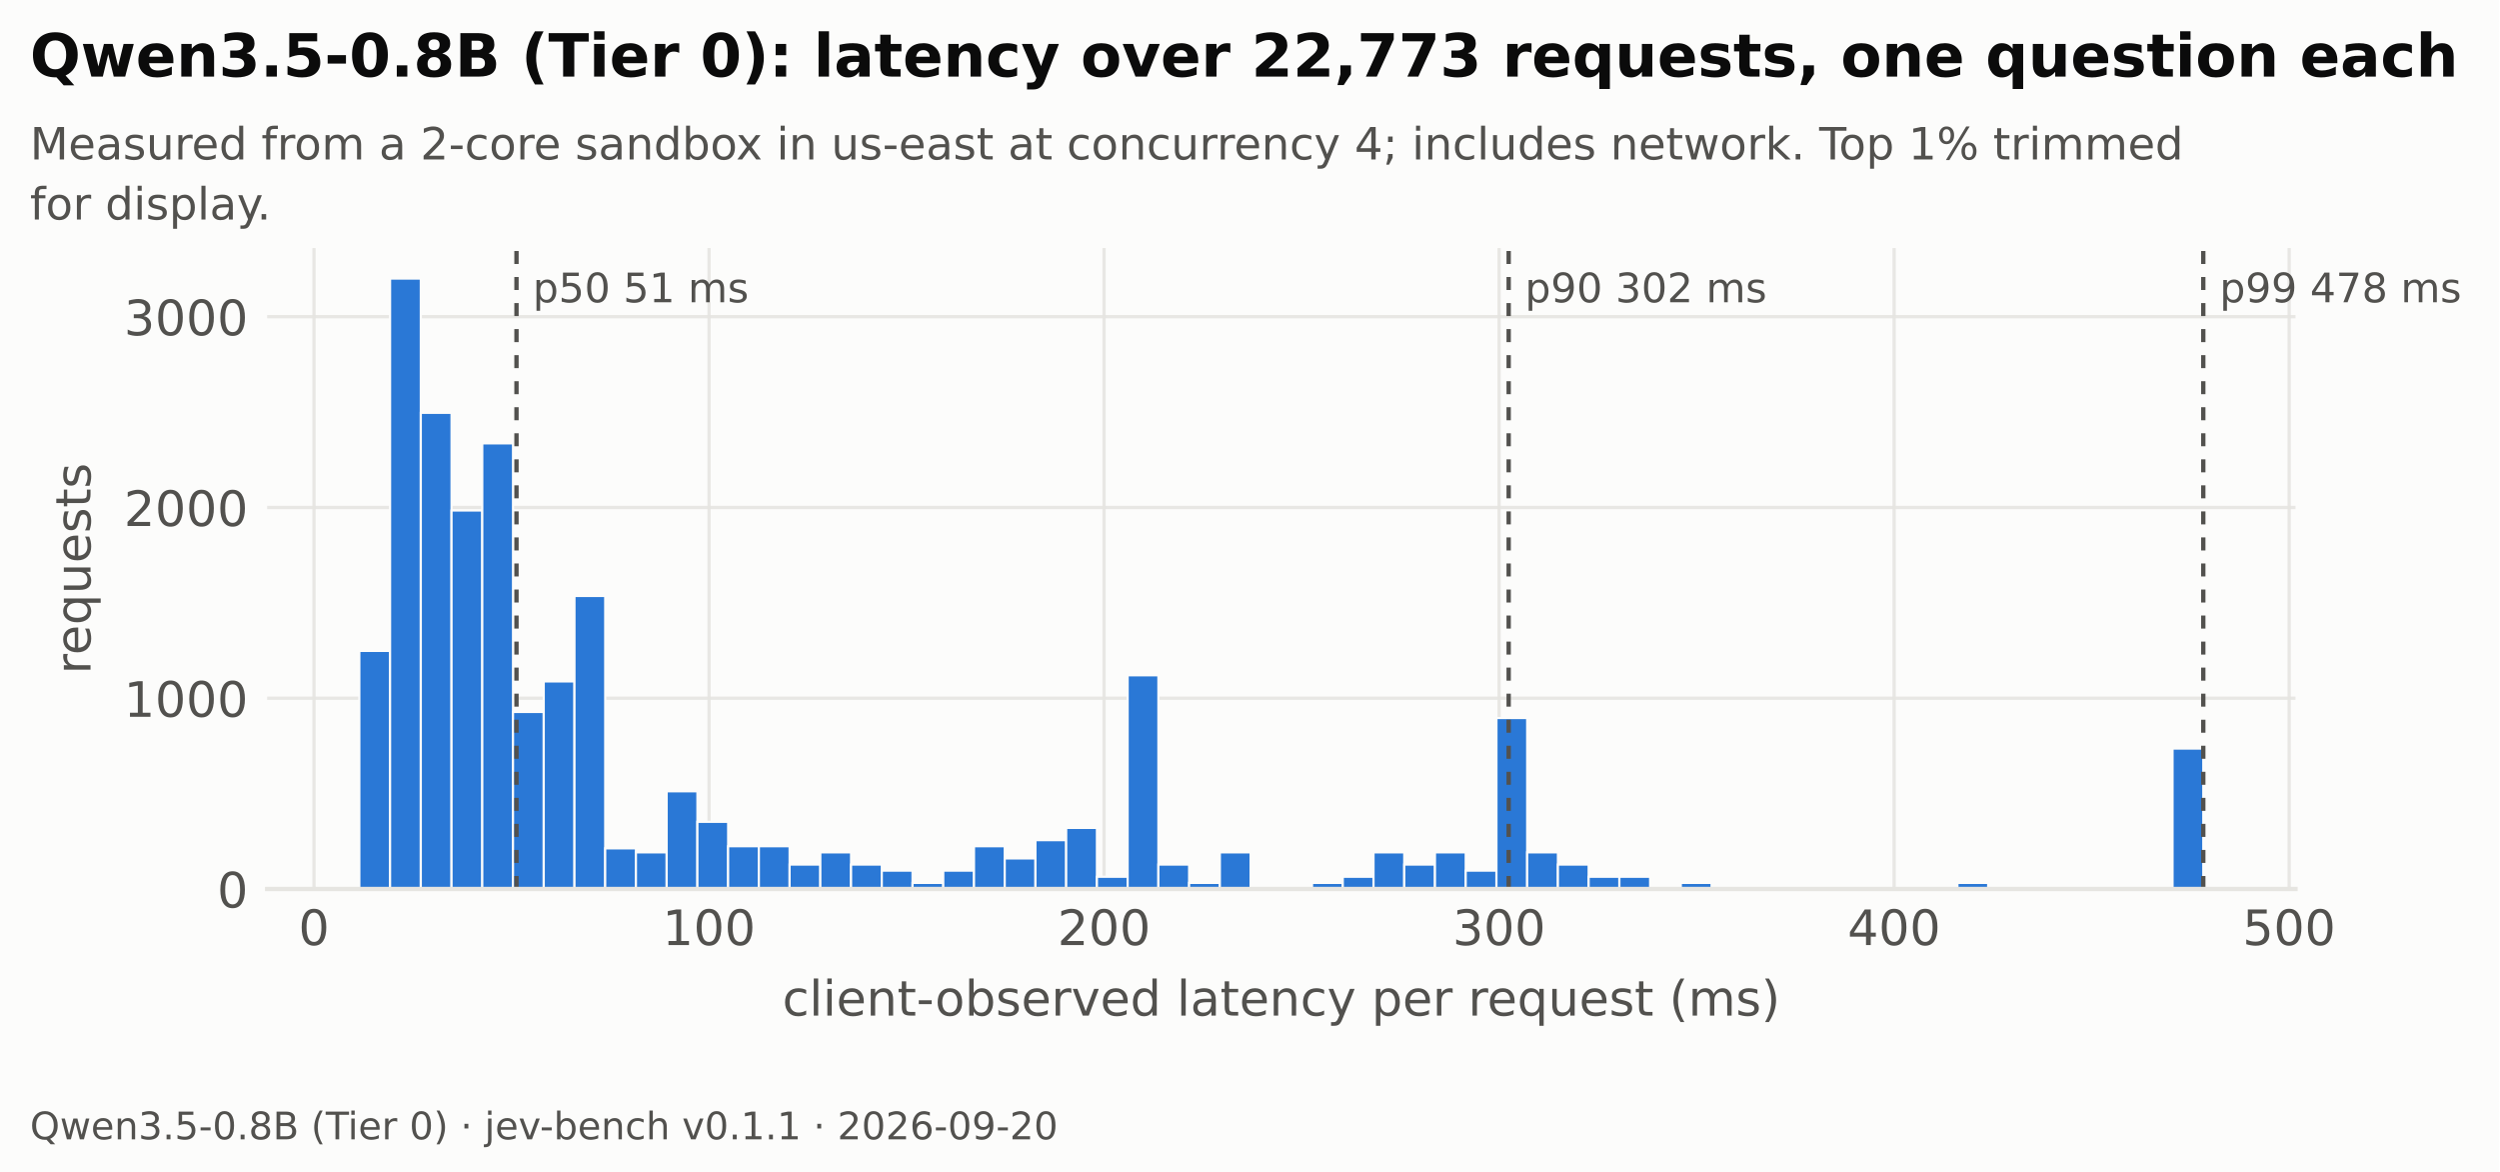
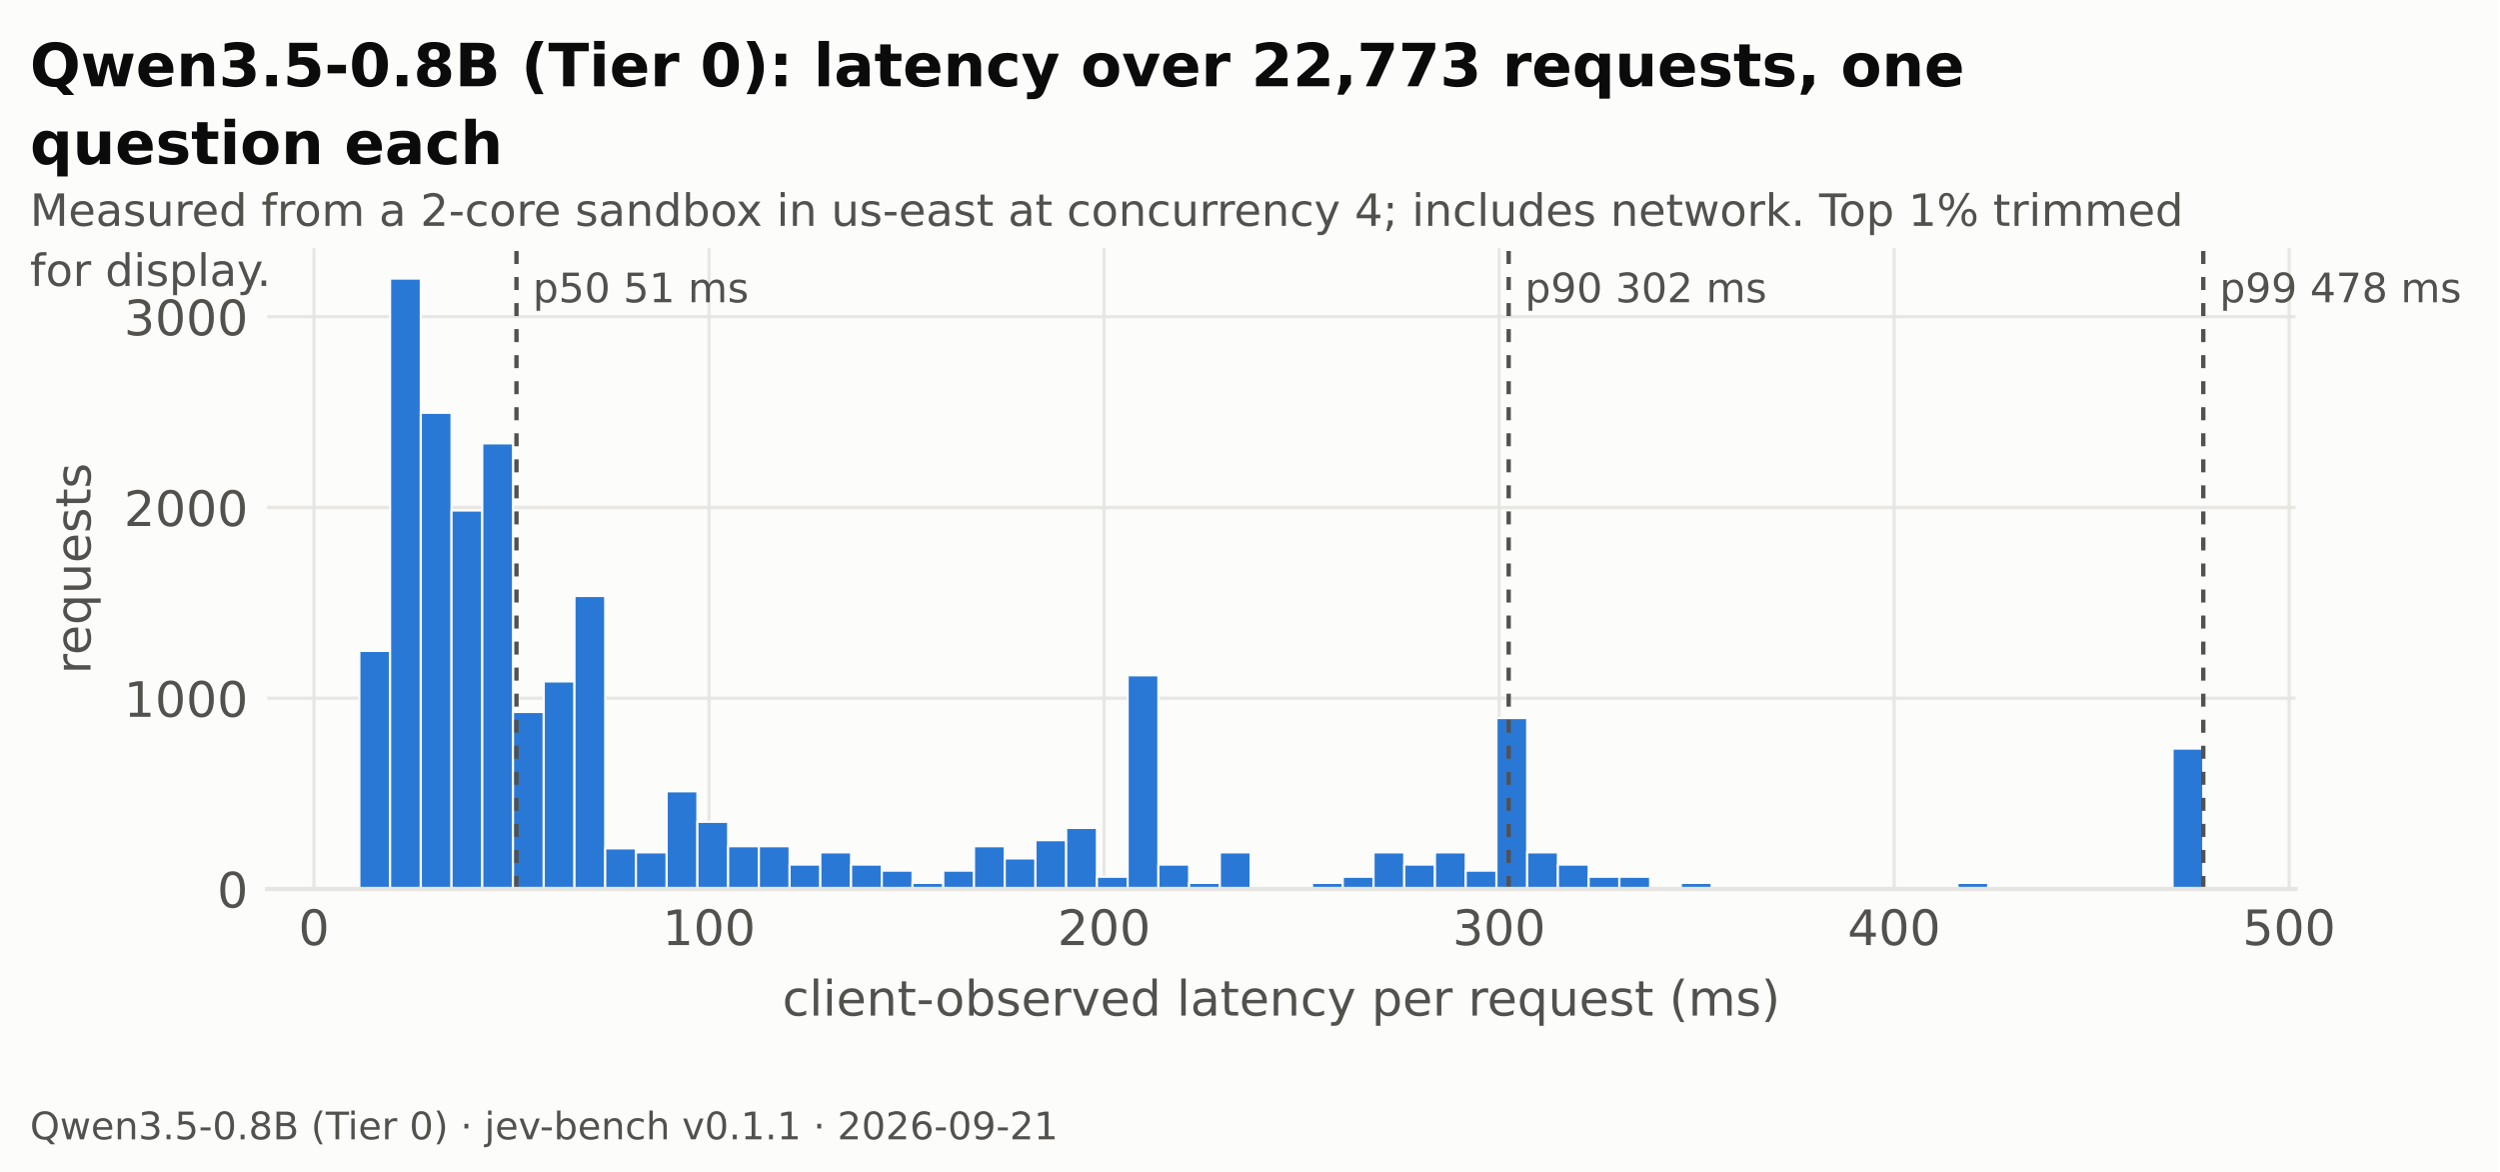
<svg xmlns="http://www.w3.org/2000/svg" width="460.8pt" height="216pt" viewBox="0 0 460.8 216" version="1.1">
  <defs>
    <style type="text/css">*{stroke-linejoin: round; stroke-linecap: butt}</style>
  </defs>
  <g id="figure_1">
    <g id="patch_1">
      <path d="M 0 216  L 460.8 216  L 460.8 0  L 0 0  z " style="fill: #fcfcfb" />
    </g>
    <g id="axes_1">
      <g id="patch_2">
        <path d="M 49.26 163.858  L 423.273 163.858  L 423.273 45.72  L 49.26 45.72  z " style="fill: #fcfcfb" />
      </g>
      <g id="matplotlib.axis_1">
        <g id="xtick_1">
          <g id="line2d_1">
-             <path d="M 57.901 163.858  L 57.901 45.72  " clip-path="url(#p296a0d32bf)" style="fill: none; stroke: #e6e5e1; stroke-opacity: 0.9; stroke-width: 0.6; stroke-linecap: square" />
+             <path d="M 57.901 163.858  L 57.901 45.72  " clip-path="url(#p9b8ceac446)" style="fill: none; stroke: #e6e5e1; stroke-opacity: 0.9; stroke-width: 0.6; stroke-linecap: square" />
          </g>
          <g id="line2d_2" />
          <g id="text_1">
            <text style="font-size: 9px; font-family: 'DejaVu Sans'; text-anchor: middle; fill: #52514e" x="57.901" y="174.196" transform="rotate(-0 57.90108 174.1958)">0</text>
          </g>
        </g>
        <g id="xtick_2">
          <g id="line2d_3">
-             <path d="M 130.742 163.858  L 130.742 45.72  " clip-path="url(#p296a0d32bf)" style="fill: none; stroke: #e6e5e1; stroke-opacity: 0.9; stroke-width: 0.6; stroke-linecap: square" />
+             <path d="M 130.742 163.858  L 130.742 45.72  " clip-path="url(#p9b8ceac446)" style="fill: none; stroke: #e6e5e1; stroke-opacity: 0.9; stroke-width: 0.6; stroke-linecap: square" />
          </g>
          <g id="line2d_4" />
          <g id="text_2">
            <text style="font-size: 9px; font-family: 'DejaVu Sans'; text-anchor: middle; fill: #52514e" x="130.742" y="174.196" transform="rotate(-0 130.7423 174.1958)">100</text>
          </g>
        </g>
        <g id="xtick_3">
          <g id="line2d_5">
-             <path d="M 203.584 163.858  L 203.584 45.72  " clip-path="url(#p296a0d32bf)" style="fill: none; stroke: #e6e5e1; stroke-opacity: 0.9; stroke-width: 0.6; stroke-linecap: square" />
+             <path d="M 203.584 163.858  L 203.584 45.72  " clip-path="url(#p9b8ceac446)" style="fill: none; stroke: #e6e5e1; stroke-opacity: 0.9; stroke-width: 0.6; stroke-linecap: square" />
          </g>
          <g id="line2d_6" />
          <g id="text_3">
            <text style="font-size: 9px; font-family: 'DejaVu Sans'; text-anchor: middle; fill: #52514e" x="203.584" y="174.196" transform="rotate(-0 203.5835 174.1958)">200</text>
          </g>
        </g>
        <g id="xtick_4">
          <g id="line2d_7">
-             <path d="M 276.425 163.858  L 276.425 45.72  " clip-path="url(#p296a0d32bf)" style="fill: none; stroke: #e6e5e1; stroke-opacity: 0.9; stroke-width: 0.6; stroke-linecap: square" />
+             <path d="M 276.425 163.858  L 276.425 45.72  " clip-path="url(#p9b8ceac446)" style="fill: none; stroke: #e6e5e1; stroke-opacity: 0.9; stroke-width: 0.6; stroke-linecap: square" />
          </g>
          <g id="line2d_8" />
          <g id="text_4">
            <text style="font-size: 9px; font-family: 'DejaVu Sans'; text-anchor: middle; fill: #52514e" x="276.425" y="174.196" transform="rotate(-0 276.4247 174.1958)">300</text>
          </g>
        </g>
        <g id="xtick_5">
          <g id="line2d_9">
-             <path d="M 349.266 163.858  L 349.266 45.72  " clip-path="url(#p296a0d32bf)" style="fill: none; stroke: #e6e5e1; stroke-opacity: 0.9; stroke-width: 0.6; stroke-linecap: square" />
+             <path d="M 349.266 163.858  L 349.266 45.72  " clip-path="url(#p9b8ceac446)" style="fill: none; stroke: #e6e5e1; stroke-opacity: 0.9; stroke-width: 0.6; stroke-linecap: square" />
          </g>
          <g id="line2d_10" />
          <g id="text_5">
            <text style="font-size: 9px; font-family: 'DejaVu Sans'; text-anchor: middle; fill: #52514e" x="349.266" y="174.196" transform="rotate(-0 349.2659 174.1958)">400</text>
          </g>
        </g>
        <g id="xtick_6">
          <g id="line2d_11">
-             <path d="M 422.107 163.858  L 422.107 45.72  " clip-path="url(#p296a0d32bf)" style="fill: none; stroke: #e6e5e1; stroke-opacity: 0.9; stroke-width: 0.6; stroke-linecap: square" />
+             <path d="M 422.107 163.858  L 422.107 45.72  " clip-path="url(#p9b8ceac446)" style="fill: none; stroke: #e6e5e1; stroke-opacity: 0.9; stroke-width: 0.6; stroke-linecap: square" />
          </g>
          <g id="line2d_12" />
          <g id="text_6">
            <text style="font-size: 9px; font-family: 'DejaVu Sans'; text-anchor: middle; fill: #52514e" x="422.107" y="174.196" transform="rotate(-0 422.1071 174.1958)">500</text>
          </g>
        </g>
        <g id="text_7">
          <text style="font-size: 9px; font-family: 'DejaVu Sans'; text-anchor: middle; fill: #52514e" x="236.266" y="187.196" transform="rotate(-0 236.2664 187.1965)">client-observed latency per request (ms)</text>
        </g>
      </g>
      <g id="matplotlib.axis_2">
        <g id="ytick_1">
          <g id="line2d_13">
-             <path d="M 49.26 163.858  L 423.273 163.858  " clip-path="url(#p296a0d32bf)" style="fill: none; stroke: #e6e5e1; stroke-opacity: 0.9; stroke-width: 0.6; stroke-linecap: square" />
+             <path d="M 49.26 163.858  L 423.273 163.858  " clip-path="url(#p9b8ceac446)" style="fill: none; stroke: #e6e5e1; stroke-opacity: 0.9; stroke-width: 0.6; stroke-linecap: square" />
          </g>
          <g id="line2d_14" />
          <g id="text_8">
            <text style="font-size: 9px; font-family: 'DejaVu Sans'; text-anchor: end; fill: #52514e" x="45.76" y="167.277" transform="rotate(-0 45.76 167.2768)">0</text>
          </g>
        </g>
        <g id="ytick_2">
          <g id="line2d_15">
-             <path d="M 49.26 128.698  L 423.273 128.698  " clip-path="url(#p296a0d32bf)" style="fill: none; stroke: #e6e5e1; stroke-opacity: 0.9; stroke-width: 0.6; stroke-linecap: square" />
+             <path d="M 49.26 128.698  L 423.273 128.698  " clip-path="url(#p9b8ceac446)" style="fill: none; stroke: #e6e5e1; stroke-opacity: 0.9; stroke-width: 0.6; stroke-linecap: square" />
          </g>
          <g id="line2d_16" />
          <g id="text_9">
            <text style="font-size: 9px; font-family: 'DejaVu Sans'; text-anchor: end; fill: #52514e" x="45.76" y="132.117" transform="rotate(-0 45.76 132.1167)">1000</text>
          </g>
        </g>
        <g id="ytick_3">
          <g id="line2d_17">
-             <path d="M 49.26 93.538  L 423.273 93.538  " clip-path="url(#p296a0d32bf)" style="fill: none; stroke: #e6e5e1; stroke-opacity: 0.9; stroke-width: 0.6; stroke-linecap: square" />
+             <path d="M 49.26 93.538  L 423.273 93.538  " clip-path="url(#p9b8ceac446)" style="fill: none; stroke: #e6e5e1; stroke-opacity: 0.9; stroke-width: 0.6; stroke-linecap: square" />
          </g>
          <g id="line2d_18" />
          <g id="text_10">
            <text style="font-size: 9px; font-family: 'DejaVu Sans'; text-anchor: end; fill: #52514e" x="45.76" y="96.957" transform="rotate(-0 45.76 96.95666)">2000</text>
          </g>
        </g>
        <g id="ytick_4">
          <g id="line2d_19">
-             <path d="M 49.26 58.378  L 423.273 58.378  " clip-path="url(#p296a0d32bf)" style="fill: none; stroke: #e6e5e1; stroke-opacity: 0.9; stroke-width: 0.6; stroke-linecap: square" />
+             <path d="M 49.26 58.378  L 423.273 58.378  " clip-path="url(#p9b8ceac446)" style="fill: none; stroke: #e6e5e1; stroke-opacity: 0.9; stroke-width: 0.6; stroke-linecap: square" />
          </g>
          <g id="line2d_20" />
          <g id="text_11">
            <text style="font-size: 9px; font-family: 'DejaVu Sans'; text-anchor: end; fill: #52514e" x="45.76" y="61.797" transform="rotate(-0 45.76 61.79658)">3000</text>
          </g>
        </g>
        <g id="text_12">
          <text style="font-size: 9px; font-family: 'DejaVu Sans'; text-anchor: middle; fill: #52514e" x="16.693" y="104.789" transform="rotate(-90 16.69289 104.7889)">requests</text>
        </g>
      </g>
      <g id="patch_3">
-         <path d="M 66.261 163.858  L 71.927 163.858  L 71.927 119.978  L 66.261 119.978  z " clip-path="url(#p296a0d32bf)" style="fill: #2a78d6; stroke: #fcfcfb; stroke-width: 0.4; stroke-linejoin: miter" />
+         <path d="M 66.261 163.858  L 71.927 163.858  L 71.927 119.978  L 66.261 119.978  z " clip-path="url(#p9b8ceac446)" style="fill: #2a78d6; stroke: #fcfcfb; stroke-width: 0.4; stroke-linejoin: miter" />
      </g>
      <g id="patch_4">
-         <path d="M 71.927 163.858  L 77.594 163.858  L 77.594 51.346  L 71.927 51.346  z " clip-path="url(#p296a0d32bf)" style="fill: #2a78d6; stroke: #fcfcfb; stroke-width: 0.4; stroke-linejoin: miter" />
+         <path d="M 71.927 163.858  L 77.594 163.858  L 77.594 51.346  L 71.927 51.346  z " clip-path="url(#p9b8ceac446)" style="fill: #2a78d6; stroke: #fcfcfb; stroke-width: 0.4; stroke-linejoin: miter" />
      </g>
      <g id="patch_5">
-         <path d="M 77.594 163.858  L 83.261 163.858  L 83.261 76.098  L 77.594 76.098  z " clip-path="url(#p296a0d32bf)" style="fill: #2a78d6; stroke: #fcfcfb; stroke-width: 0.4; stroke-linejoin: miter" />
+         <path d="M 77.594 163.858  L 83.261 163.858  L 83.261 76.098  L 77.594 76.098  z " clip-path="url(#p9b8ceac446)" style="fill: #2a78d6; stroke: #fcfcfb; stroke-width: 0.4; stroke-linejoin: miter" />
      </g>
      <g id="patch_6">
-         <path d="M 83.261 163.858  L 88.928 163.858  L 88.928 94.1  L 83.261 94.1  z " clip-path="url(#p296a0d32bf)" style="fill: #2a78d6; stroke: #fcfcfb; stroke-width: 0.4; stroke-linejoin: miter" />
+         <path d="M 83.261 163.858  L 88.928 163.858  L 88.928 94.1  L 83.261 94.1  z " clip-path="url(#p9b8ceac446)" style="fill: #2a78d6; stroke: #fcfcfb; stroke-width: 0.4; stroke-linejoin: miter" />
      </g>
      <g id="patch_7">
-         <path d="M 88.928 163.858  L 94.595 163.858  L 94.595 81.724  L 88.928 81.724  z " clip-path="url(#p296a0d32bf)" style="fill: #2a78d6; stroke: #fcfcfb; stroke-width: 0.4; stroke-linejoin: miter" />
+         <path d="M 88.928 163.858  L 94.595 163.858  L 94.595 81.724  L 88.928 81.724  z " clip-path="url(#p9b8ceac446)" style="fill: #2a78d6; stroke: #fcfcfb; stroke-width: 0.4; stroke-linejoin: miter" />
      </g>
      <g id="patch_8">
-         <path d="M 94.595 163.858  L 100.262 163.858  L 100.262 131.229  L 94.595 131.229  z " clip-path="url(#p296a0d32bf)" style="fill: #2a78d6; stroke: #fcfcfb; stroke-width: 0.4; stroke-linejoin: miter" />
+         <path d="M 94.595 163.858  L 100.262 163.858  L 100.262 131.229  L 94.595 131.229  z " clip-path="url(#p9b8ceac446)" style="fill: #2a78d6; stroke: #fcfcfb; stroke-width: 0.4; stroke-linejoin: miter" />
      </g>
      <g id="patch_9">
-         <path d="M 100.262 163.858  L 105.929 163.858  L 105.929 125.604  L 100.262 125.604  z " clip-path="url(#p296a0d32bf)" style="fill: #2a78d6; stroke: #fcfcfb; stroke-width: 0.4; stroke-linejoin: miter" />
+         <path d="M 100.262 163.858  L 105.929 163.858  L 105.929 125.604  L 100.262 125.604  z " clip-path="url(#p9b8ceac446)" style="fill: #2a78d6; stroke: #fcfcfb; stroke-width: 0.4; stroke-linejoin: miter" />
      </g>
      <g id="patch_10">
-         <path d="M 105.929 163.858  L 111.595 163.858  L 111.595 109.852  L 105.929 109.852  z " clip-path="url(#p296a0d32bf)" style="fill: #2a78d6; stroke: #fcfcfb; stroke-width: 0.4; stroke-linejoin: miter" />
+         <path d="M 105.929 163.858  L 111.595 163.858  L 111.595 109.852  L 105.929 109.852  z " clip-path="url(#p9b8ceac446)" style="fill: #2a78d6; stroke: #fcfcfb; stroke-width: 0.4; stroke-linejoin: miter" />
      </g>
      <g id="patch_11">
-         <path d="M 111.595 163.858  L 117.262 163.858  L 117.262 156.369  L 111.595 156.369  z " clip-path="url(#p296a0d32bf)" style="fill: #2a78d6; stroke: #fcfcfb; stroke-width: 0.4; stroke-linejoin: miter" />
+         <path d="M 111.595 163.858  L 117.262 163.858  L 117.262 156.369  L 111.595 156.369  z " clip-path="url(#p9b8ceac446)" style="fill: #2a78d6; stroke: #fcfcfb; stroke-width: 0.4; stroke-linejoin: miter" />
      </g>
      <g id="patch_12">
-         <path d="M 117.262 163.858  L 122.929 163.858  L 122.929 157.107  L 117.262 157.107  z " clip-path="url(#p296a0d32bf)" style="fill: #2a78d6; stroke: #fcfcfb; stroke-width: 0.4; stroke-linejoin: miter" />
+         <path d="M 117.262 163.858  L 122.929 163.858  L 122.929 157.107  L 117.262 157.107  z " clip-path="url(#p9b8ceac446)" style="fill: #2a78d6; stroke: #fcfcfb; stroke-width: 0.4; stroke-linejoin: miter" />
      </g>
      <g id="patch_13">
-         <path d="M 122.929 163.858  L 128.596 163.858  L 128.596 145.856  L 122.929 145.856  z " clip-path="url(#p296a0d32bf)" style="fill: #2a78d6; stroke: #fcfcfb; stroke-width: 0.4; stroke-linejoin: miter" />
+         <path d="M 122.929 163.858  L 128.596 163.858  L 128.596 145.856  L 122.929 145.856  z " clip-path="url(#p9b8ceac446)" style="fill: #2a78d6; stroke: #fcfcfb; stroke-width: 0.4; stroke-linejoin: miter" />
      </g>
      <g id="patch_14">
-         <path d="M 128.596 163.858  L 134.263 163.858  L 134.263 151.482  L 128.596 151.482  z " clip-path="url(#p296a0d32bf)" style="fill: #2a78d6; stroke: #fcfcfb; stroke-width: 0.4; stroke-linejoin: miter" />
+         <path d="M 128.596 163.858  L 134.263 163.858  L 134.263 151.482  L 128.596 151.482  z " clip-path="url(#p9b8ceac446)" style="fill: #2a78d6; stroke: #fcfcfb; stroke-width: 0.4; stroke-linejoin: miter" />
      </g>
      <g id="patch_15">
-         <path d="M 134.263 163.858  L 139.93 163.858  L 139.93 155.982  L 134.263 155.982  z " clip-path="url(#p296a0d32bf)" style="fill: #2a78d6; stroke: #fcfcfb; stroke-width: 0.4; stroke-linejoin: miter" />
+         <path d="M 134.263 163.858  L 139.93 163.858  L 139.93 155.982  L 134.263 155.982  z " clip-path="url(#p9b8ceac446)" style="fill: #2a78d6; stroke: #fcfcfb; stroke-width: 0.4; stroke-linejoin: miter" />
      </g>
      <g id="patch_16">
-         <path d="M 139.93 163.858  L 145.597 163.858  L 145.597 155.982  L 139.93 155.982  z " clip-path="url(#p296a0d32bf)" style="fill: #2a78d6; stroke: #fcfcfb; stroke-width: 0.4; stroke-linejoin: miter" />
+         <path d="M 139.93 163.858  L 145.597 163.858  L 145.597 155.982  L 139.93 155.982  z " clip-path="url(#p9b8ceac446)" style="fill: #2a78d6; stroke: #fcfcfb; stroke-width: 0.4; stroke-linejoin: miter" />
      </g>
      <g id="patch_17">
-         <path d="M 145.597 163.858  L 151.263 163.858  L 151.263 159.357  L 145.597 159.357  z " clip-path="url(#p296a0d32bf)" style="fill: #2a78d6; stroke: #fcfcfb; stroke-width: 0.4; stroke-linejoin: miter" />
+         <path d="M 145.597 163.858  L 151.263 163.858  L 151.263 159.357  L 145.597 159.357  z " clip-path="url(#p9b8ceac446)" style="fill: #2a78d6; stroke: #fcfcfb; stroke-width: 0.4; stroke-linejoin: miter" />
      </g>
      <g id="patch_18">
-         <path d="M 151.263 163.858  L 156.93 163.858  L 156.93 157.107  L 151.263 157.107  z " clip-path="url(#p296a0d32bf)" style="fill: #2a78d6; stroke: #fcfcfb; stroke-width: 0.4; stroke-linejoin: miter" />
+         <path d="M 151.263 163.858  L 156.93 163.858  L 156.93 157.107  L 151.263 157.107  z " clip-path="url(#p9b8ceac446)" style="fill: #2a78d6; stroke: #fcfcfb; stroke-width: 0.4; stroke-linejoin: miter" />
      </g>
      <g id="patch_19">
-         <path d="M 156.93 163.858  L 162.597 163.858  L 162.597 159.357  L 156.93 159.357  z " clip-path="url(#p296a0d32bf)" style="fill: #2a78d6; stroke: #fcfcfb; stroke-width: 0.4; stroke-linejoin: miter" />
+         <path d="M 156.93 163.858  L 162.597 163.858  L 162.597 159.357  L 156.93 159.357  z " clip-path="url(#p9b8ceac446)" style="fill: #2a78d6; stroke: #fcfcfb; stroke-width: 0.4; stroke-linejoin: miter" />
      </g>
      <g id="patch_20">
-         <path d="M 162.597 163.858  L 168.264 163.858  L 168.264 160.483  L 162.597 160.483  z " clip-path="url(#p296a0d32bf)" style="fill: #2a78d6; stroke: #fcfcfb; stroke-width: 0.4; stroke-linejoin: miter" />
+         <path d="M 162.597 163.858  L 168.264 163.858  L 168.264 160.483  L 162.597 160.483  z " clip-path="url(#p9b8ceac446)" style="fill: #2a78d6; stroke: #fcfcfb; stroke-width: 0.4; stroke-linejoin: miter" />
      </g>
      <g id="patch_21">
-         <path d="M 168.264 163.858  L 173.931 163.858  L 173.931 162.733  L 168.264 162.733  z " clip-path="url(#p296a0d32bf)" style="fill: #2a78d6; stroke: #fcfcfb; stroke-width: 0.4; stroke-linejoin: miter" />
+         <path d="M 168.264 163.858  L 173.931 163.858  L 173.931 162.733  L 168.264 162.733  z " clip-path="url(#p9b8ceac446)" style="fill: #2a78d6; stroke: #fcfcfb; stroke-width: 0.4; stroke-linejoin: miter" />
      </g>
      <g id="patch_22">
-         <path d="M 173.931 163.858  L 179.598 163.858  L 179.598 160.483  L 173.931 160.483  z " clip-path="url(#p296a0d32bf)" style="fill: #2a78d6; stroke: #fcfcfb; stroke-width: 0.4; stroke-linejoin: miter" />
+         <path d="M 173.931 163.858  L 179.598 163.858  L 179.598 160.483  L 173.931 160.483  z " clip-path="url(#p9b8ceac446)" style="fill: #2a78d6; stroke: #fcfcfb; stroke-width: 0.4; stroke-linejoin: miter" />
      </g>
      <g id="patch_23">
-         <path d="M 179.598 163.858  L 185.265 163.858  L 185.265 155.982  L 179.598 155.982  z " clip-path="url(#p296a0d32bf)" style="fill: #2a78d6; stroke: #fcfcfb; stroke-width: 0.4; stroke-linejoin: miter" />
+         <path d="M 179.598 163.858  L 185.265 163.858  L 185.265 155.982  L 179.598 155.982  z " clip-path="url(#p9b8ceac446)" style="fill: #2a78d6; stroke: #fcfcfb; stroke-width: 0.4; stroke-linejoin: miter" />
      </g>
      <g id="patch_24">
-         <path d="M 185.265 163.858  L 190.931 163.858  L 190.931 158.232  L 185.265 158.232  z " clip-path="url(#p296a0d32bf)" style="fill: #2a78d6; stroke: #fcfcfb; stroke-width: 0.4; stroke-linejoin: miter" />
+         <path d="M 185.265 163.858  L 190.931 163.858  L 190.931 158.232  L 185.265 158.232  z " clip-path="url(#p9b8ceac446)" style="fill: #2a78d6; stroke: #fcfcfb; stroke-width: 0.4; stroke-linejoin: miter" />
      </g>
      <g id="patch_25">
-         <path d="M 190.931 163.858  L 196.598 163.858  L 196.598 154.857  L 190.931 154.857  z " clip-path="url(#p296a0d32bf)" style="fill: #2a78d6; stroke: #fcfcfb; stroke-width: 0.4; stroke-linejoin: miter" />
+         <path d="M 190.931 163.858  L 196.598 163.858  L 196.598 154.857  L 190.931 154.857  z " clip-path="url(#p9b8ceac446)" style="fill: #2a78d6; stroke: #fcfcfb; stroke-width: 0.4; stroke-linejoin: miter" />
      </g>
      <g id="patch_26">
-         <path d="M 196.598 163.858  L 202.265 163.858  L 202.265 152.607  L 196.598 152.607  z " clip-path="url(#p296a0d32bf)" style="fill: #2a78d6; stroke: #fcfcfb; stroke-width: 0.4; stroke-linejoin: miter" />
+         <path d="M 196.598 163.858  L 202.265 163.858  L 202.265 152.607  L 196.598 152.607  z " clip-path="url(#p9b8ceac446)" style="fill: #2a78d6; stroke: #fcfcfb; stroke-width: 0.4; stroke-linejoin: miter" />
      </g>
      <g id="patch_27">
-         <path d="M 202.265 163.858  L 207.932 163.858  L 207.932 161.608  L 202.265 161.608  z " clip-path="url(#p296a0d32bf)" style="fill: #2a78d6; stroke: #fcfcfb; stroke-width: 0.4; stroke-linejoin: miter" />
+         <path d="M 202.265 163.858  L 207.932 163.858  L 207.932 161.608  L 202.265 161.608  z " clip-path="url(#p9b8ceac446)" style="fill: #2a78d6; stroke: #fcfcfb; stroke-width: 0.4; stroke-linejoin: miter" />
      </g>
      <g id="patch_28">
-         <path d="M 207.932 163.858  L 213.599 163.858  L 213.599 124.479  L 207.932 124.479  z " clip-path="url(#p296a0d32bf)" style="fill: #2a78d6; stroke: #fcfcfb; stroke-width: 0.4; stroke-linejoin: miter" />
+         <path d="M 207.932 163.858  L 213.599 163.858  L 213.599 124.479  L 207.932 124.479  z " clip-path="url(#p9b8ceac446)" style="fill: #2a78d6; stroke: #fcfcfb; stroke-width: 0.4; stroke-linejoin: miter" />
      </g>
      <g id="patch_29">
-         <path d="M 213.599 163.858  L 219.266 163.858  L 219.266 159.357  L 213.599 159.357  z " clip-path="url(#p296a0d32bf)" style="fill: #2a78d6; stroke: #fcfcfb; stroke-width: 0.4; stroke-linejoin: miter" />
+         <path d="M 213.599 163.858  L 219.266 163.858  L 219.266 159.357  L 213.599 159.357  z " clip-path="url(#p9b8ceac446)" style="fill: #2a78d6; stroke: #fcfcfb; stroke-width: 0.4; stroke-linejoin: miter" />
      </g>
      <g id="patch_30">
-         <path d="M 219.266 163.858  L 224.933 163.858  L 224.933 162.733  L 219.266 162.733  z " clip-path="url(#p296a0d32bf)" style="fill: #2a78d6; stroke: #fcfcfb; stroke-width: 0.4; stroke-linejoin: miter" />
+         <path d="M 219.266 163.858  L 224.933 163.858  L 224.933 162.733  L 219.266 162.733  z " clip-path="url(#p9b8ceac446)" style="fill: #2a78d6; stroke: #fcfcfb; stroke-width: 0.4; stroke-linejoin: miter" />
      </g>
      <g id="patch_31">
-         <path d="M 224.933 163.858  L 230.6 163.858  L 230.6 157.107  L 224.933 157.107  z " clip-path="url(#p296a0d32bf)" style="fill: #2a78d6; stroke: #fcfcfb; stroke-width: 0.4; stroke-linejoin: miter" />
+         <path d="M 224.933 163.858  L 230.6 163.858  L 230.6 157.107  L 224.933 157.107  z " clip-path="url(#p9b8ceac446)" style="fill: #2a78d6; stroke: #fcfcfb; stroke-width: 0.4; stroke-linejoin: miter" />
      </g>
      <g id="patch_32">
-         <path d="M 230.6 163.858  L 236.266 163.858  L 236.266 163.858  L 230.6 163.858  z " clip-path="url(#p296a0d32bf)" style="fill: #2a78d6; stroke: #fcfcfb; stroke-width: 0.4; stroke-linejoin: miter" />
+         <path d="M 230.6 163.858  L 236.266 163.858  L 236.266 163.858  L 230.6 163.858  z " clip-path="url(#p9b8ceac446)" style="fill: #2a78d6; stroke: #fcfcfb; stroke-width: 0.4; stroke-linejoin: miter" />
      </g>
      <g id="patch_33">
-         <path d="M 236.266 163.858  L 241.933 163.858  L 241.933 163.858  L 236.266 163.858  z " clip-path="url(#p296a0d32bf)" style="fill: #2a78d6; stroke: #fcfcfb; stroke-width: 0.4; stroke-linejoin: miter" />
+         <path d="M 236.266 163.858  L 241.933 163.858  L 241.933 163.858  L 236.266 163.858  z " clip-path="url(#p9b8ceac446)" style="fill: #2a78d6; stroke: #fcfcfb; stroke-width: 0.4; stroke-linejoin: miter" />
      </g>
      <g id="patch_34">
-         <path d="M 241.933 163.858  L 247.6 163.858  L 247.6 162.733  L 241.933 162.733  z " clip-path="url(#p296a0d32bf)" style="fill: #2a78d6; stroke: #fcfcfb; stroke-width: 0.4; stroke-linejoin: miter" />
+         <path d="M 241.933 163.858  L 247.6 163.858  L 247.6 162.733  L 241.933 162.733  z " clip-path="url(#p9b8ceac446)" style="fill: #2a78d6; stroke: #fcfcfb; stroke-width: 0.4; stroke-linejoin: miter" />
      </g>
      <g id="patch_35">
-         <path d="M 247.6 163.858  L 253.267 163.858  L 253.267 161.608  L 247.6 161.608  z " clip-path="url(#p296a0d32bf)" style="fill: #2a78d6; stroke: #fcfcfb; stroke-width: 0.4; stroke-linejoin: miter" />
+         <path d="M 247.6 163.858  L 253.267 163.858  L 253.267 161.608  L 247.6 161.608  z " clip-path="url(#p9b8ceac446)" style="fill: #2a78d6; stroke: #fcfcfb; stroke-width: 0.4; stroke-linejoin: miter" />
      </g>
      <g id="patch_36">
-         <path d="M 253.267 163.858  L 258.934 163.858  L 258.934 157.107  L 253.267 157.107  z " clip-path="url(#p296a0d32bf)" style="fill: #2a78d6; stroke: #fcfcfb; stroke-width: 0.4; stroke-linejoin: miter" />
+         <path d="M 253.267 163.858  L 258.934 163.858  L 258.934 157.107  L 253.267 157.107  z " clip-path="url(#p9b8ceac446)" style="fill: #2a78d6; stroke: #fcfcfb; stroke-width: 0.4; stroke-linejoin: miter" />
      </g>
      <g id="patch_37">
-         <path d="M 258.934 163.858  L 264.601 163.858  L 264.601 159.357  L 258.934 159.357  z " clip-path="url(#p296a0d32bf)" style="fill: #2a78d6; stroke: #fcfcfb; stroke-width: 0.4; stroke-linejoin: miter" />
+         <path d="M 258.934 163.858  L 264.601 163.858  L 264.601 159.357  L 258.934 159.357  z " clip-path="url(#p9b8ceac446)" style="fill: #2a78d6; stroke: #fcfcfb; stroke-width: 0.4; stroke-linejoin: miter" />
      </g>
      <g id="patch_38">
-         <path d="M 264.601 163.858  L 270.268 163.858  L 270.268 157.107  L 264.601 157.107  z " clip-path="url(#p296a0d32bf)" style="fill: #2a78d6; stroke: #fcfcfb; stroke-width: 0.4; stroke-linejoin: miter" />
+         <path d="M 264.601 163.858  L 270.268 163.858  L 270.268 157.107  L 264.601 157.107  z " clip-path="url(#p9b8ceac446)" style="fill: #2a78d6; stroke: #fcfcfb; stroke-width: 0.4; stroke-linejoin: miter" />
      </g>
      <g id="patch_39">
-         <path d="M 270.268 163.858  L 275.934 163.858  L 275.934 160.483  L 270.268 160.483  z " clip-path="url(#p296a0d32bf)" style="fill: #2a78d6; stroke: #fcfcfb; stroke-width: 0.4; stroke-linejoin: miter" />
+         <path d="M 270.268 163.858  L 275.934 163.858  L 275.934 160.483  L 270.268 160.483  z " clip-path="url(#p9b8ceac446)" style="fill: #2a78d6; stroke: #fcfcfb; stroke-width: 0.4; stroke-linejoin: miter" />
      </g>
      <g id="patch_40">
-         <path d="M 275.934 163.858  L 281.601 163.858  L 281.601 132.354  L 275.934 132.354  z " clip-path="url(#p296a0d32bf)" style="fill: #2a78d6; stroke: #fcfcfb; stroke-width: 0.4; stroke-linejoin: miter" />
+         <path d="M 275.934 163.858  L 281.601 163.858  L 281.601 132.354  L 275.934 132.354  z " clip-path="url(#p9b8ceac446)" style="fill: #2a78d6; stroke: #fcfcfb; stroke-width: 0.4; stroke-linejoin: miter" />
      </g>
      <g id="patch_41">
-         <path d="M 281.601 163.858  L 287.268 163.858  L 287.268 157.107  L 281.601 157.107  z " clip-path="url(#p296a0d32bf)" style="fill: #2a78d6; stroke: #fcfcfb; stroke-width: 0.4; stroke-linejoin: miter" />
+         <path d="M 281.601 163.858  L 287.268 163.858  L 287.268 157.107  L 281.601 157.107  z " clip-path="url(#p9b8ceac446)" style="fill: #2a78d6; stroke: #fcfcfb; stroke-width: 0.4; stroke-linejoin: miter" />
      </g>
      <g id="patch_42">
-         <path d="M 287.268 163.858  L 292.935 163.858  L 292.935 159.357  L 287.268 159.357  z " clip-path="url(#p296a0d32bf)" style="fill: #2a78d6; stroke: #fcfcfb; stroke-width: 0.4; stroke-linejoin: miter" />
+         <path d="M 287.268 163.858  L 292.935 163.858  L 292.935 159.357  L 287.268 159.357  z " clip-path="url(#p9b8ceac446)" style="fill: #2a78d6; stroke: #fcfcfb; stroke-width: 0.4; stroke-linejoin: miter" />
      </g>
      <g id="patch_43">
-         <path d="M 292.935 163.858  L 298.602 163.858  L 298.602 161.608  L 292.935 161.608  z " clip-path="url(#p296a0d32bf)" style="fill: #2a78d6; stroke: #fcfcfb; stroke-width: 0.4; stroke-linejoin: miter" />
+         <path d="M 292.935 163.858  L 298.602 163.858  L 298.602 161.608  L 292.935 161.608  z " clip-path="url(#p9b8ceac446)" style="fill: #2a78d6; stroke: #fcfcfb; stroke-width: 0.4; stroke-linejoin: miter" />
      </g>
      <g id="patch_44">
-         <path d="M 298.602 163.858  L 304.269 163.858  L 304.269 161.608  L 298.602 161.608  z " clip-path="url(#p296a0d32bf)" style="fill: #2a78d6; stroke: #fcfcfb; stroke-width: 0.4; stroke-linejoin: miter" />
+         <path d="M 298.602 163.858  L 304.269 163.858  L 304.269 161.608  L 298.602 161.608  z " clip-path="url(#p9b8ceac446)" style="fill: #2a78d6; stroke: #fcfcfb; stroke-width: 0.4; stroke-linejoin: miter" />
      </g>
      <g id="patch_45">
-         <path d="M 304.269 163.858  L 309.936 163.858  L 309.936 163.858  L 304.269 163.858  z " clip-path="url(#p296a0d32bf)" style="fill: #2a78d6; stroke: #fcfcfb; stroke-width: 0.4; stroke-linejoin: miter" />
+         <path d="M 304.269 163.858  L 309.936 163.858  L 309.936 163.858  L 304.269 163.858  z " clip-path="url(#p9b8ceac446)" style="fill: #2a78d6; stroke: #fcfcfb; stroke-width: 0.4; stroke-linejoin: miter" />
      </g>
      <g id="patch_46">
-         <path d="M 309.936 163.858  L 315.602 163.858  L 315.602 162.733  L 309.936 162.733  z " clip-path="url(#p296a0d32bf)" style="fill: #2a78d6; stroke: #fcfcfb; stroke-width: 0.4; stroke-linejoin: miter" />
+         <path d="M 309.936 163.858  L 315.602 163.858  L 315.602 162.733  L 309.936 162.733  z " clip-path="url(#p9b8ceac446)" style="fill: #2a78d6; stroke: #fcfcfb; stroke-width: 0.4; stroke-linejoin: miter" />
      </g>
      <g id="patch_47">
-         <path d="M 315.602 163.858  L 321.269 163.858  L 321.269 163.858  L 315.602 163.858  z " clip-path="url(#p296a0d32bf)" style="fill: #2a78d6; stroke: #fcfcfb; stroke-width: 0.4; stroke-linejoin: miter" />
+         <path d="M 315.602 163.858  L 321.269 163.858  L 321.269 163.858  L 315.602 163.858  z " clip-path="url(#p9b8ceac446)" style="fill: #2a78d6; stroke: #fcfcfb; stroke-width: 0.4; stroke-linejoin: miter" />
      </g>
      <g id="patch_48">
-         <path d="M 321.269 163.858  L 326.936 163.858  L 326.936 163.858  L 321.269 163.858  z " clip-path="url(#p296a0d32bf)" style="fill: #2a78d6; stroke: #fcfcfb; stroke-width: 0.4; stroke-linejoin: miter" />
+         <path d="M 321.269 163.858  L 326.936 163.858  L 326.936 163.858  L 321.269 163.858  z " clip-path="url(#p9b8ceac446)" style="fill: #2a78d6; stroke: #fcfcfb; stroke-width: 0.4; stroke-linejoin: miter" />
      </g>
      <g id="patch_49">
-         <path d="M 326.936 163.858  L 332.603 163.858  L 332.603 163.858  L 326.936 163.858  z " clip-path="url(#p296a0d32bf)" style="fill: #2a78d6; stroke: #fcfcfb; stroke-width: 0.4; stroke-linejoin: miter" />
+         <path d="M 326.936 163.858  L 332.603 163.858  L 332.603 163.858  L 326.936 163.858  z " clip-path="url(#p9b8ceac446)" style="fill: #2a78d6; stroke: #fcfcfb; stroke-width: 0.4; stroke-linejoin: miter" />
      </g>
      <g id="patch_50">
-         <path d="M 332.603 163.858  L 338.27 163.858  L 338.27 163.858  L 332.603 163.858  z " clip-path="url(#p296a0d32bf)" style="fill: #2a78d6; stroke: #fcfcfb; stroke-width: 0.4; stroke-linejoin: miter" />
+         <path d="M 332.603 163.858  L 338.27 163.858  L 338.27 163.858  L 332.603 163.858  z " clip-path="url(#p9b8ceac446)" style="fill: #2a78d6; stroke: #fcfcfb; stroke-width: 0.4; stroke-linejoin: miter" />
      </g>
      <g id="patch_51">
-         <path d="M 338.27 163.858  L 343.937 163.858  L 343.937 163.858  L 338.27 163.858  z " clip-path="url(#p296a0d32bf)" style="fill: #2a78d6; stroke: #fcfcfb; stroke-width: 0.4; stroke-linejoin: miter" />
+         <path d="M 338.27 163.858  L 343.937 163.858  L 343.937 163.858  L 338.27 163.858  z " clip-path="url(#p9b8ceac446)" style="fill: #2a78d6; stroke: #fcfcfb; stroke-width: 0.4; stroke-linejoin: miter" />
      </g>
      <g id="patch_52">
-         <path d="M 343.937 163.858  L 349.604 163.858  L 349.604 163.858  L 343.937 163.858  z " clip-path="url(#p296a0d32bf)" style="fill: #2a78d6; stroke: #fcfcfb; stroke-width: 0.4; stroke-linejoin: miter" />
+         <path d="M 343.937 163.858  L 349.604 163.858  L 349.604 163.858  L 343.937 163.858  z " clip-path="url(#p9b8ceac446)" style="fill: #2a78d6; stroke: #fcfcfb; stroke-width: 0.4; stroke-linejoin: miter" />
      </g>
      <g id="patch_53">
-         <path d="M 349.604 163.858  L 355.27 163.858  L 355.27 163.858  L 349.604 163.858  z " clip-path="url(#p296a0d32bf)" style="fill: #2a78d6; stroke: #fcfcfb; stroke-width: 0.4; stroke-linejoin: miter" />
+         <path d="M 349.604 163.858  L 355.27 163.858  L 355.27 163.858  L 349.604 163.858  z " clip-path="url(#p9b8ceac446)" style="fill: #2a78d6; stroke: #fcfcfb; stroke-width: 0.4; stroke-linejoin: miter" />
      </g>
      <g id="patch_54">
-         <path d="M 355.27 163.858  L 360.937 163.858  L 360.937 163.858  L 355.27 163.858  z " clip-path="url(#p296a0d32bf)" style="fill: #2a78d6; stroke: #fcfcfb; stroke-width: 0.4; stroke-linejoin: miter" />
+         <path d="M 355.27 163.858  L 360.937 163.858  L 360.937 163.858  L 355.27 163.858  z " clip-path="url(#p9b8ceac446)" style="fill: #2a78d6; stroke: #fcfcfb; stroke-width: 0.4; stroke-linejoin: miter" />
      </g>
      <g id="patch_55">
-         <path d="M 360.937 163.858  L 366.604 163.858  L 366.604 162.733  L 360.937 162.733  z " clip-path="url(#p296a0d32bf)" style="fill: #2a78d6; stroke: #fcfcfb; stroke-width: 0.4; stroke-linejoin: miter" />
+         <path d="M 360.937 163.858  L 366.604 163.858  L 366.604 162.733  L 360.937 162.733  z " clip-path="url(#p9b8ceac446)" style="fill: #2a78d6; stroke: #fcfcfb; stroke-width: 0.4; stroke-linejoin: miter" />
      </g>
      <g id="patch_56">
-         <path d="M 366.604 163.858  L 372.271 163.858  L 372.271 163.858  L 366.604 163.858  z " clip-path="url(#p296a0d32bf)" style="fill: #2a78d6; stroke: #fcfcfb; stroke-width: 0.4; stroke-linejoin: miter" />
+         <path d="M 366.604 163.858  L 372.271 163.858  L 372.271 163.858  L 366.604 163.858  z " clip-path="url(#p9b8ceac446)" style="fill: #2a78d6; stroke: #fcfcfb; stroke-width: 0.4; stroke-linejoin: miter" />
      </g>
      <g id="patch_57">
-         <path d="M 372.271 163.858  L 377.938 163.858  L 377.938 163.858  L 372.271 163.858  z " clip-path="url(#p296a0d32bf)" style="fill: #2a78d6; stroke: #fcfcfb; stroke-width: 0.4; stroke-linejoin: miter" />
+         <path d="M 372.271 163.858  L 377.938 163.858  L 377.938 163.858  L 372.271 163.858  z " clip-path="url(#p9b8ceac446)" style="fill: #2a78d6; stroke: #fcfcfb; stroke-width: 0.4; stroke-linejoin: miter" />
      </g>
      <g id="patch_58">
-         <path d="M 377.938 163.858  L 383.605 163.858  L 383.605 163.858  L 377.938 163.858  z " clip-path="url(#p296a0d32bf)" style="fill: #2a78d6; stroke: #fcfcfb; stroke-width: 0.4; stroke-linejoin: miter" />
+         <path d="M 377.938 163.858  L 383.605 163.858  L 383.605 163.858  L 377.938 163.858  z " clip-path="url(#p9b8ceac446)" style="fill: #2a78d6; stroke: #fcfcfb; stroke-width: 0.4; stroke-linejoin: miter" />
      </g>
      <g id="patch_59">
-         <path d="M 383.605 163.858  L 389.272 163.858  L 389.272 163.858  L 383.605 163.858  z " clip-path="url(#p296a0d32bf)" style="fill: #2a78d6; stroke: #fcfcfb; stroke-width: 0.4; stroke-linejoin: miter" />
+         <path d="M 383.605 163.858  L 389.272 163.858  L 389.272 163.858  L 383.605 163.858  z " clip-path="url(#p9b8ceac446)" style="fill: #2a78d6; stroke: #fcfcfb; stroke-width: 0.4; stroke-linejoin: miter" />
      </g>
      <g id="patch_60">
-         <path d="M 389.272 163.858  L 394.938 163.858  L 394.938 163.858  L 389.272 163.858  z " clip-path="url(#p296a0d32bf)" style="fill: #2a78d6; stroke: #fcfcfb; stroke-width: 0.4; stroke-linejoin: miter" />
+         <path d="M 389.272 163.858  L 394.938 163.858  L 394.938 163.858  L 389.272 163.858  z " clip-path="url(#p9b8ceac446)" style="fill: #2a78d6; stroke: #fcfcfb; stroke-width: 0.4; stroke-linejoin: miter" />
      </g>
      <g id="patch_61">
-         <path d="M 394.938 163.858  L 400.605 163.858  L 400.605 163.858  L 394.938 163.858  z " clip-path="url(#p296a0d32bf)" style="fill: #2a78d6; stroke: #fcfcfb; stroke-width: 0.4; stroke-linejoin: miter" />
+         <path d="M 394.938 163.858  L 400.605 163.858  L 400.605 163.858  L 394.938 163.858  z " clip-path="url(#p9b8ceac446)" style="fill: #2a78d6; stroke: #fcfcfb; stroke-width: 0.4; stroke-linejoin: miter" />
      </g>
      <g id="patch_62">
-         <path d="M 400.605 163.858  L 406.272 163.858  L 406.272 137.98  L 400.605 137.98  z " clip-path="url(#p296a0d32bf)" style="fill: #2a78d6; stroke: #fcfcfb; stroke-width: 0.4; stroke-linejoin: miter" />
+         <path d="M 400.605 163.858  L 406.272 163.858  L 406.272 137.98  L 400.605 137.98  z " clip-path="url(#p9b8ceac446)" style="fill: #2a78d6; stroke: #fcfcfb; stroke-width: 0.4; stroke-linejoin: miter" />
      </g>
      <g id="line2d_21">
-         <path d="M 95.237 163.858  L 95.237 45.72  " clip-path="url(#p296a0d32bf)" style="fill: none; stroke-dasharray: 2.4,2.4; stroke-dashoffset: 0; stroke: #52514e; stroke-width: 0.8" />
+         <path d="M 95.237 163.858  L 95.237 45.72  " clip-path="url(#p9b8ceac446)" style="fill: none; stroke-dasharray: 2.4,2.4; stroke-dashoffset: 0; stroke: #52514e; stroke-width: 0.8" />
      </g>
      <g id="line2d_22">
-         <path d="M 278.189 163.858  L 278.189 45.72  " clip-path="url(#p296a0d32bf)" style="fill: none; stroke-dasharray: 2.4,2.4; stroke-dashoffset: 0; stroke: #52514e; stroke-width: 0.8" />
+         <path d="M 278.189 163.858  L 278.189 45.72  " clip-path="url(#p9b8ceac446)" style="fill: none; stroke-dasharray: 2.4,2.4; stroke-dashoffset: 0; stroke: #52514e; stroke-width: 0.8" />
      </g>
      <g id="line2d_23">
-         <path d="M 406.272 163.858  L 406.272 45.72  " clip-path="url(#p296a0d32bf)" style="fill: none; stroke-dasharray: 2.4,2.4; stroke-dashoffset: 0; stroke: #52514e; stroke-width: 0.8" />
+         <path d="M 406.272 163.858  L 406.272 45.72  " clip-path="url(#p9b8ceac446)" style="fill: none; stroke-dasharray: 2.4,2.4; stroke-dashoffset: 0; stroke: #52514e; stroke-width: 0.8" />
      </g>
      <g id="patch_63">
        <path d="M 49.26 163.858  L 423.273 163.858  " style="fill: none; stroke: #e6e5e1; stroke-width: 0.8; stroke-linejoin: miter; stroke-linecap: square" />
      </g>
      <g id="text_13">
        <text style="font-size: 7.5px; font-family: 'DejaVu Sans'; text-anchor: start; fill: #52514e" x="98.237" y="55.72" transform="rotate(-0 98.23684 55.72)">p50 51 ms</text>
      </g>
      <g id="text_14">
        <text style="font-size: 7.5px; font-family: 'DejaVu Sans'; text-anchor: start; fill: #52514e" x="281.189" y="55.72" transform="rotate(-0 281.1886 55.72)">p90 302 ms</text>
      </g>
      <g id="text_15">
        <text style="font-size: 7.5px; font-family: 'DejaVu Sans'; text-anchor: start; fill: #52514e" x="409.272" y="55.72" transform="rotate(-0 409.2721 55.72)">p99 478 ms</text>
      </g>
    </g>
    <g id="text_16">
-       <text style="font-weight: 600; font-size: 11px; font-family: 'DejaVu Sans'; text-anchor: start; fill: #0b0b0b" x="5.53" y="14.118" transform="rotate(-0 5.5296 14.11828)">Qwen3.5-0.8B (Tier 0): latency over 22,773 requests, one question each</text>
+       <text style="font-weight: 600; font-size: 11px; font-family: 'DejaVu Sans'; fill: #0b0b0b" transform="translate(5.5296 15.90234)">Qwen3.5-0.8B (Tier 0): latency over 22,773 requests, one</text>
+       <text style="font-weight: 600; font-size: 11px; font-family: 'DejaVu Sans'; fill: #0b0b0b" transform="translate(5.5296 30.24531)">question each</text>
    </g>
    <g id="text_17">
-       <text style="font-size: 8.2px; font-family: 'DejaVu Sans'; fill: #52514e" transform="translate(5.5296 29.39769)">Measured from a 2-core sandbox in us-east at concurrency 4; includes network. Top 1% trimmed</text>
-       <text style="font-size: 8.2px; font-family: 'DejaVu Sans'; fill: #52514e" transform="translate(5.5296 40.46769)">for display.</text>
+       <text style="font-size: 8.2px; font-family: 'DejaVu Sans'; fill: #52514e" transform="translate(5.5296 41.63769)">Measured from a 2-core sandbox in us-east at concurrency 4; includes network. Top 1% trimmed</text>
+       <text style="font-size: 8.2px; font-family: 'DejaVu Sans'; fill: #52514e" transform="translate(5.5296 52.70769)">for display.</text>
    </g>
    <g id="text_18">
-       <text style="font-size: 7px; font-family: 'DejaVu Sans'; text-anchor: start; fill: #52514e" x="5.53" y="209.998" transform="rotate(-0 5.5296 209.9984)">Qwen3.5-0.8B (Tier 0) · jev-bench v0.1.1 · 2026-09-20</text>
+       <text style="font-size: 7px; font-family: 'DejaVu Sans'; text-anchor: start; fill: #52514e" x="5.53" y="209.998" transform="rotate(-0 5.5296 209.9984)">Qwen3.5-0.8B (Tier 0) · jev-bench v0.1.1 · 2026-09-21</text>
    </g>
  </g>
  <defs>
-     <clipPath id="p296a0d32bf">
+     <clipPath id="p9b8ceac446">
      <rect x="49.26" y="45.72" width="374.013" height="118.138" />
    </clipPath>
  </defs>
</svg>
